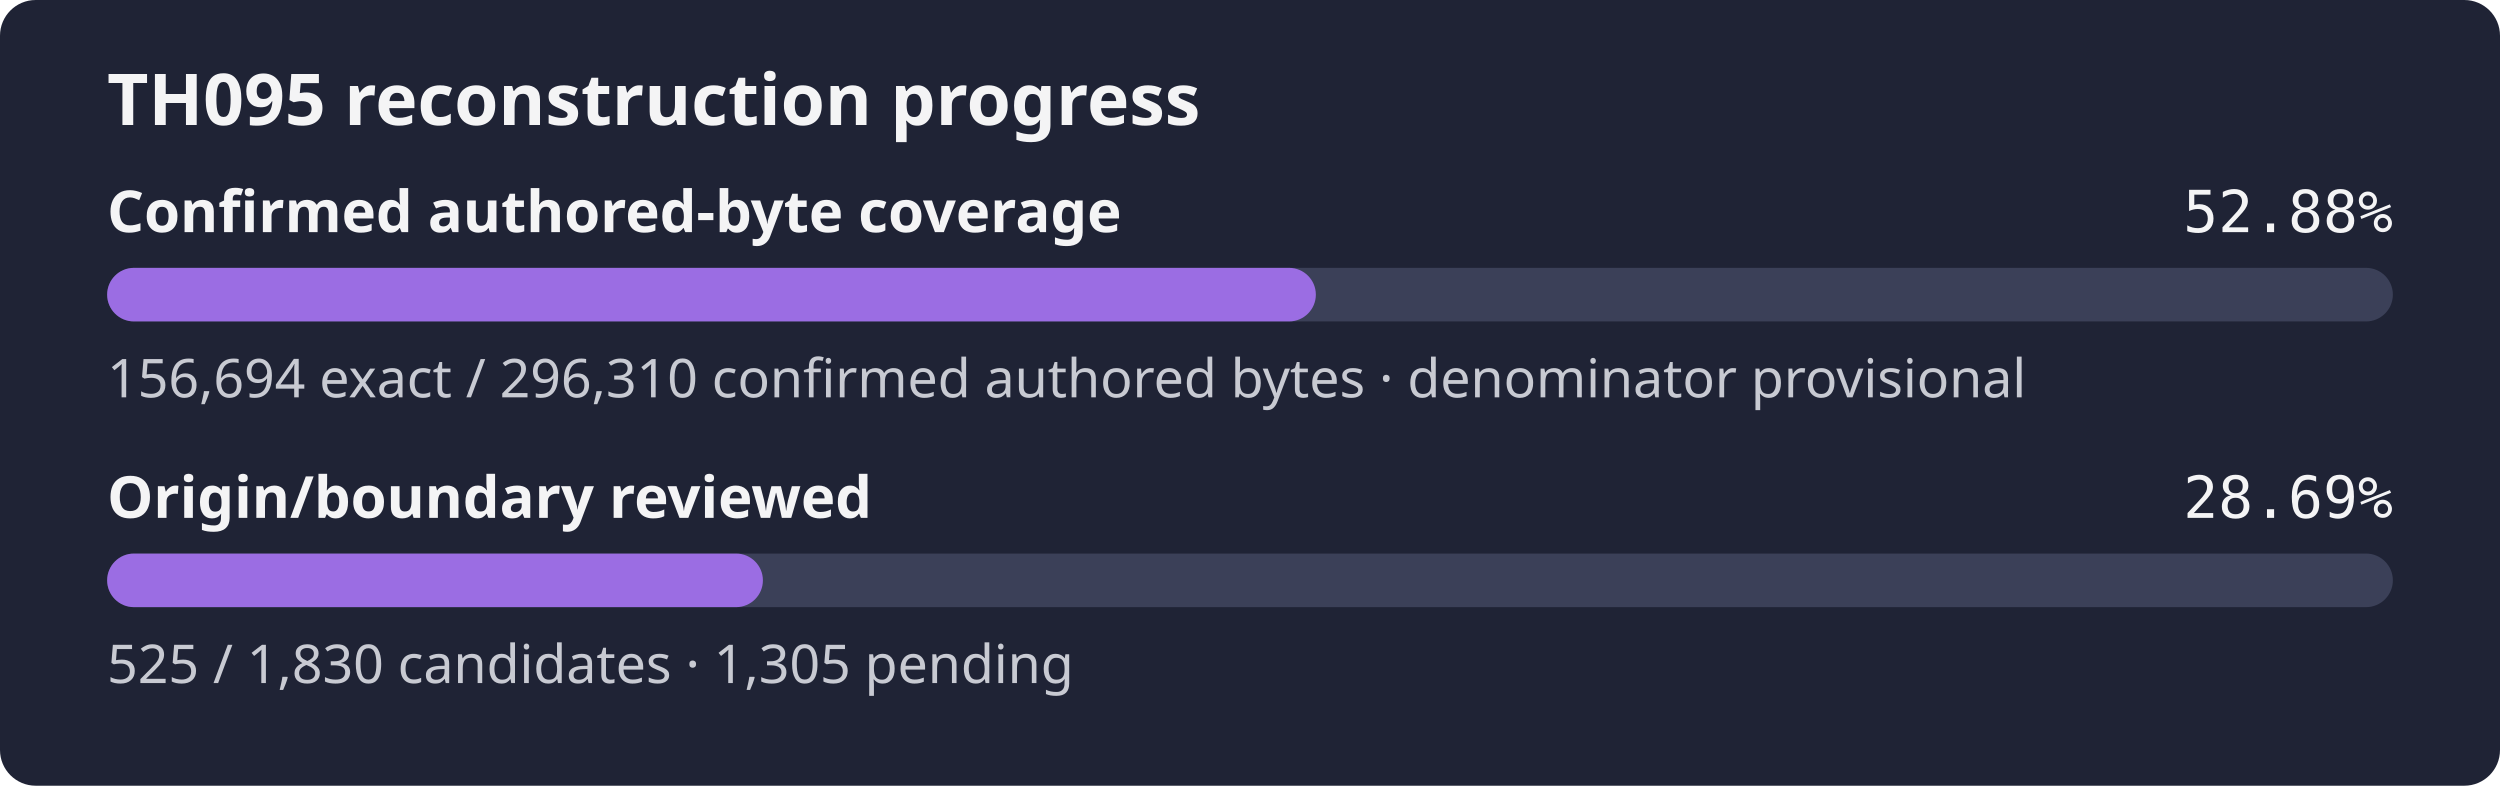
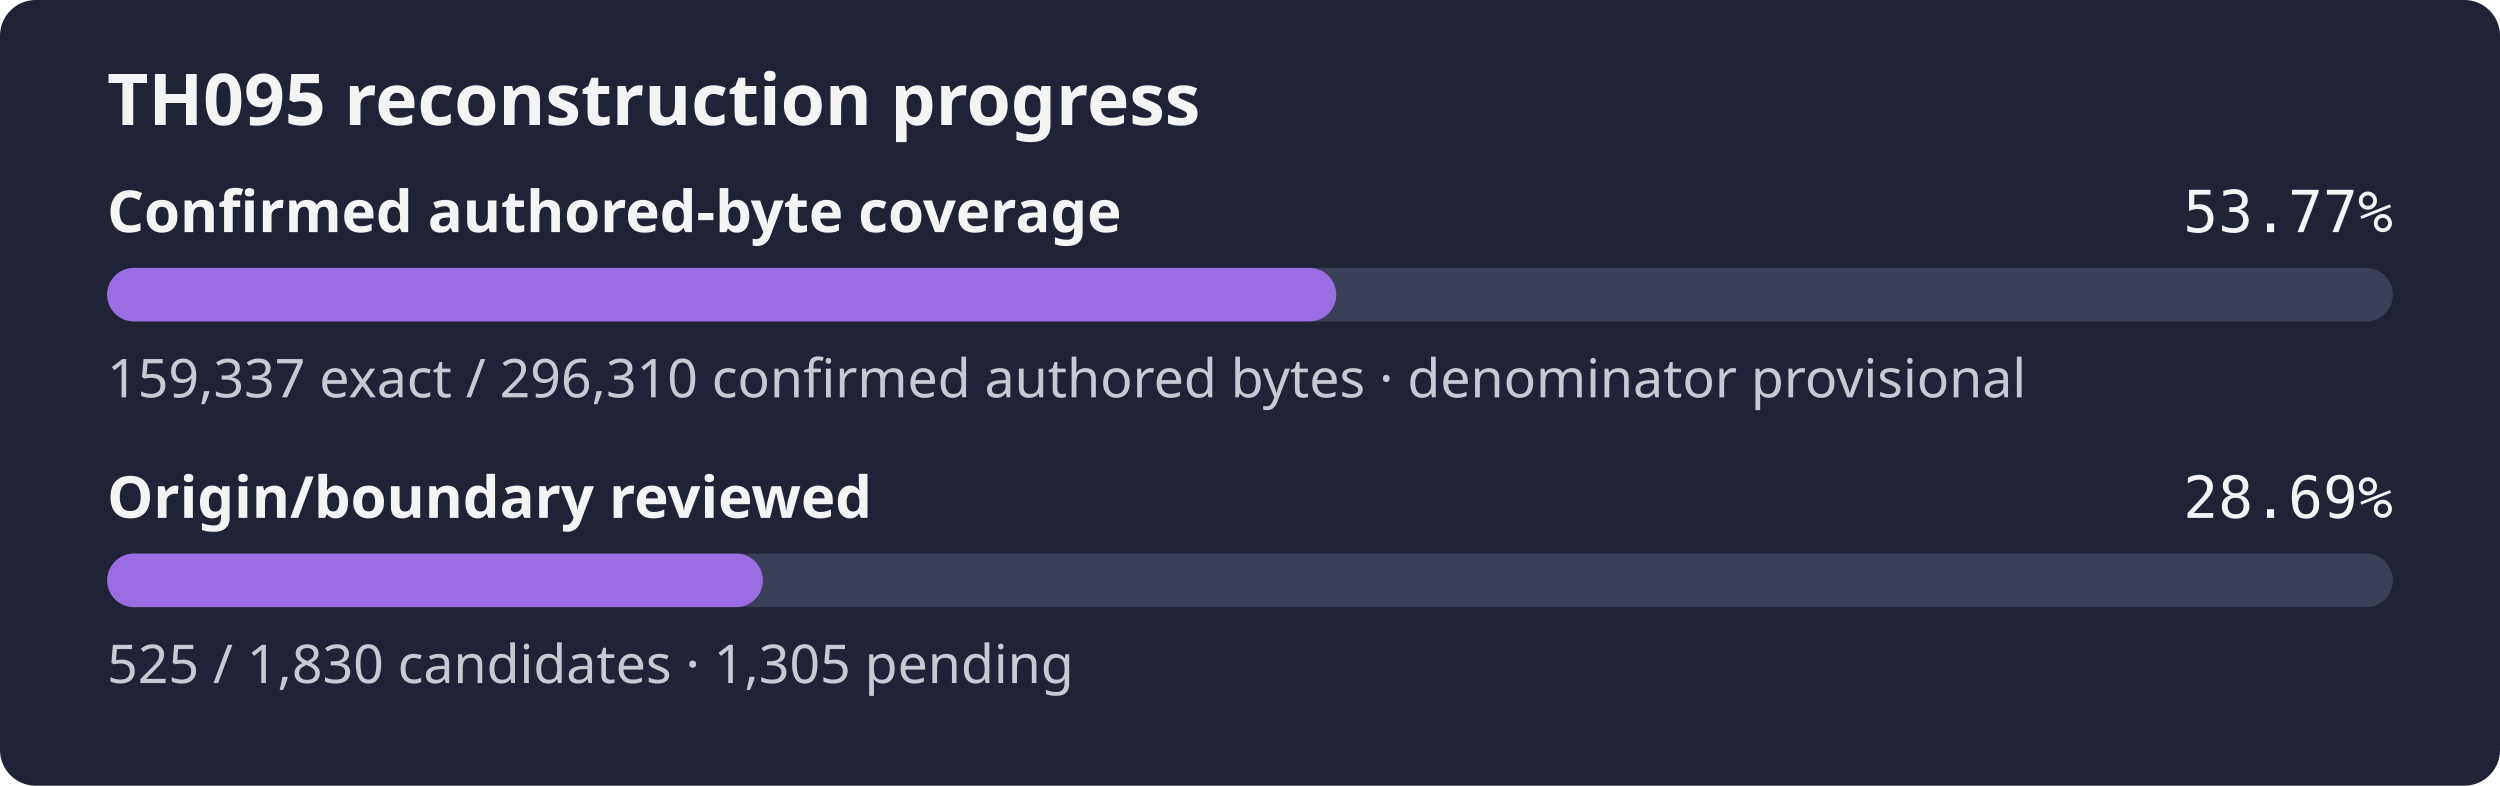
- <svg xmlns="http://www.w3.org/2000/svg" width="560" height="176" role="img" aria-label="TH095 reconstruction progress: 52.88% of the confirmed authored-byte set is exact, origin review 28.69%">
+ <svg xmlns="http://www.w3.org/2000/svg" width="560" height="176" role="img" aria-label="TH095 reconstruction progress: 53.77% of the confirmed authored-byte set is exact, origin review 28.69%">
  <rect width="560" height="176" rx="8" fill="#1f2335" />
  <text x="24" y="28" fill="#f4f4f5" font-family="sans-serif" font-size="16" font-weight="600">TH095 reconstruction progress</text>
  <text x="24" y="52" fill="#f4f4f5" font-family="sans-serif" font-size="13" font-weight="600">Confirmed authored-byte coverage</text>
-   <text x="536" y="52" fill="#f4f4f5" text-anchor="end" font-family="monospace" font-size="13">52.88%</text>
+   <text x="536" y="52" fill="#f4f4f5" text-anchor="end" font-family="monospace" font-size="13">53.77%</text>
  <rect x="24" y="60" width="512" height="12" rx="6" fill="#3b4058" />
-   <rect x="24" y="60" width="270.75" height="12" rx="6" fill="#9b6de3" />
-   <text x="24" y="89" fill="#c8cad2" font-family="sans-serif" font-size="12">156,694 exact / 296,310 confirmed authored bytes · denominator provisional</text>
+   <rect x="24" y="60" width="275.32" height="12" rx="6" fill="#9b6de3" />
+   <text x="24" y="89" fill="#c8cad2" font-family="sans-serif" font-size="12">159,337 exact / 296,310 confirmed authored bytes · denominator provisional</text>
  <text x="24" y="116" fill="#f4f4f5" font-family="sans-serif" font-size="13" font-weight="600">Origin/boundary reviewed</text>
  <text x="536" y="116" fill="#f4f4f5" text-anchor="end" font-family="monospace" font-size="13">28.69%</text>
  <rect x="24" y="124" width="512" height="12" rx="6" fill="#3b4058" />
  <rect x="24" y="124" width="146.89" height="12" rx="6" fill="#9b6de3" />
  <text x="24" y="153" fill="#c8cad2" font-family="sans-serif" font-size="12">525 / 1,830 candidates · 1,305 pending</text>
</svg>
